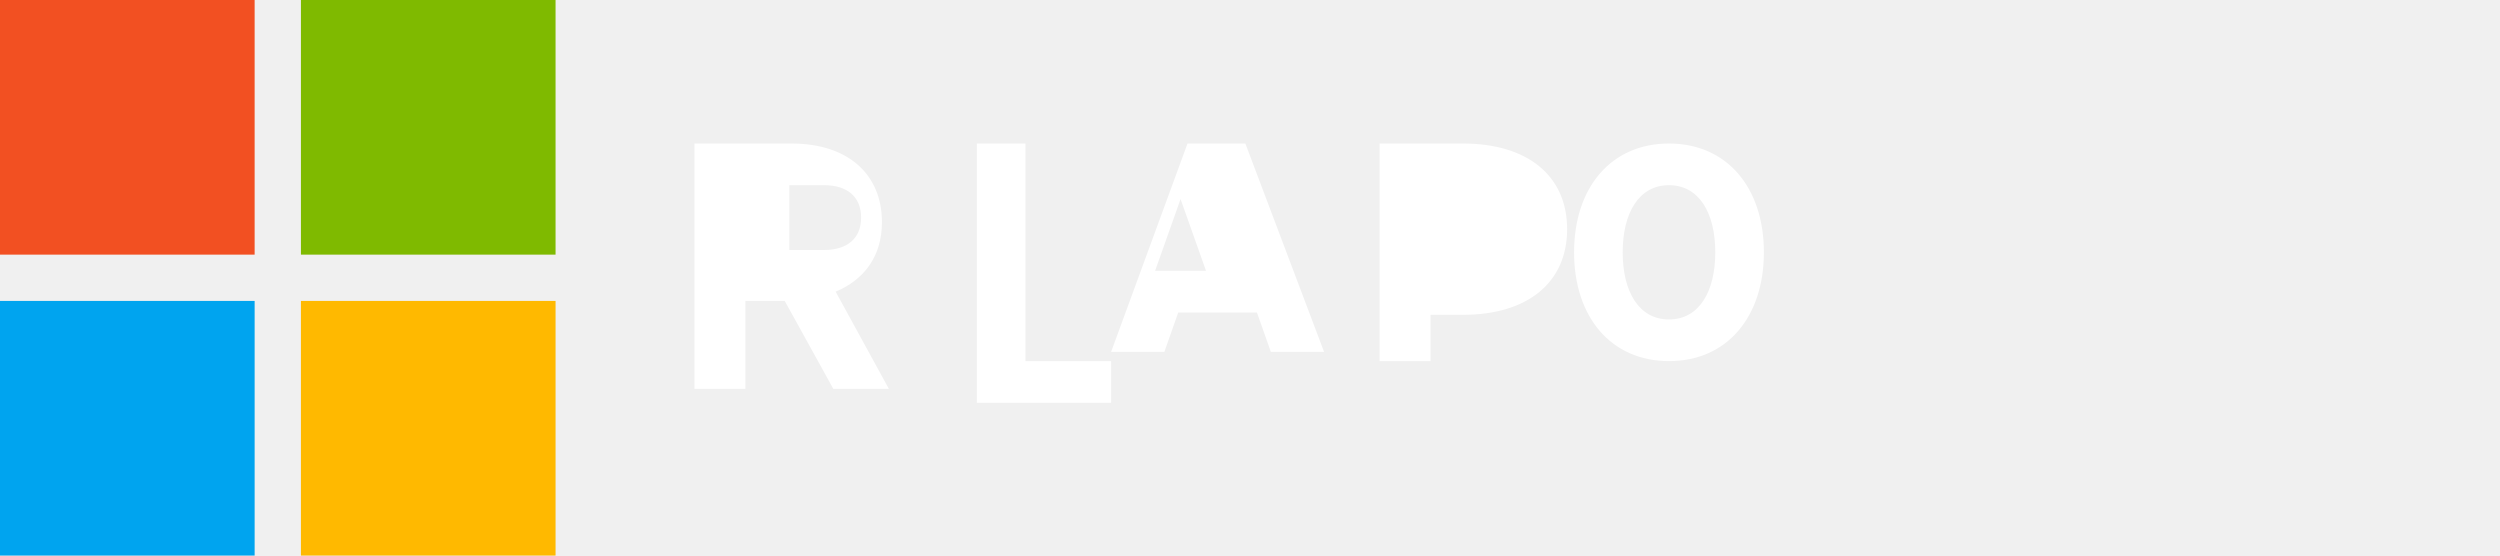
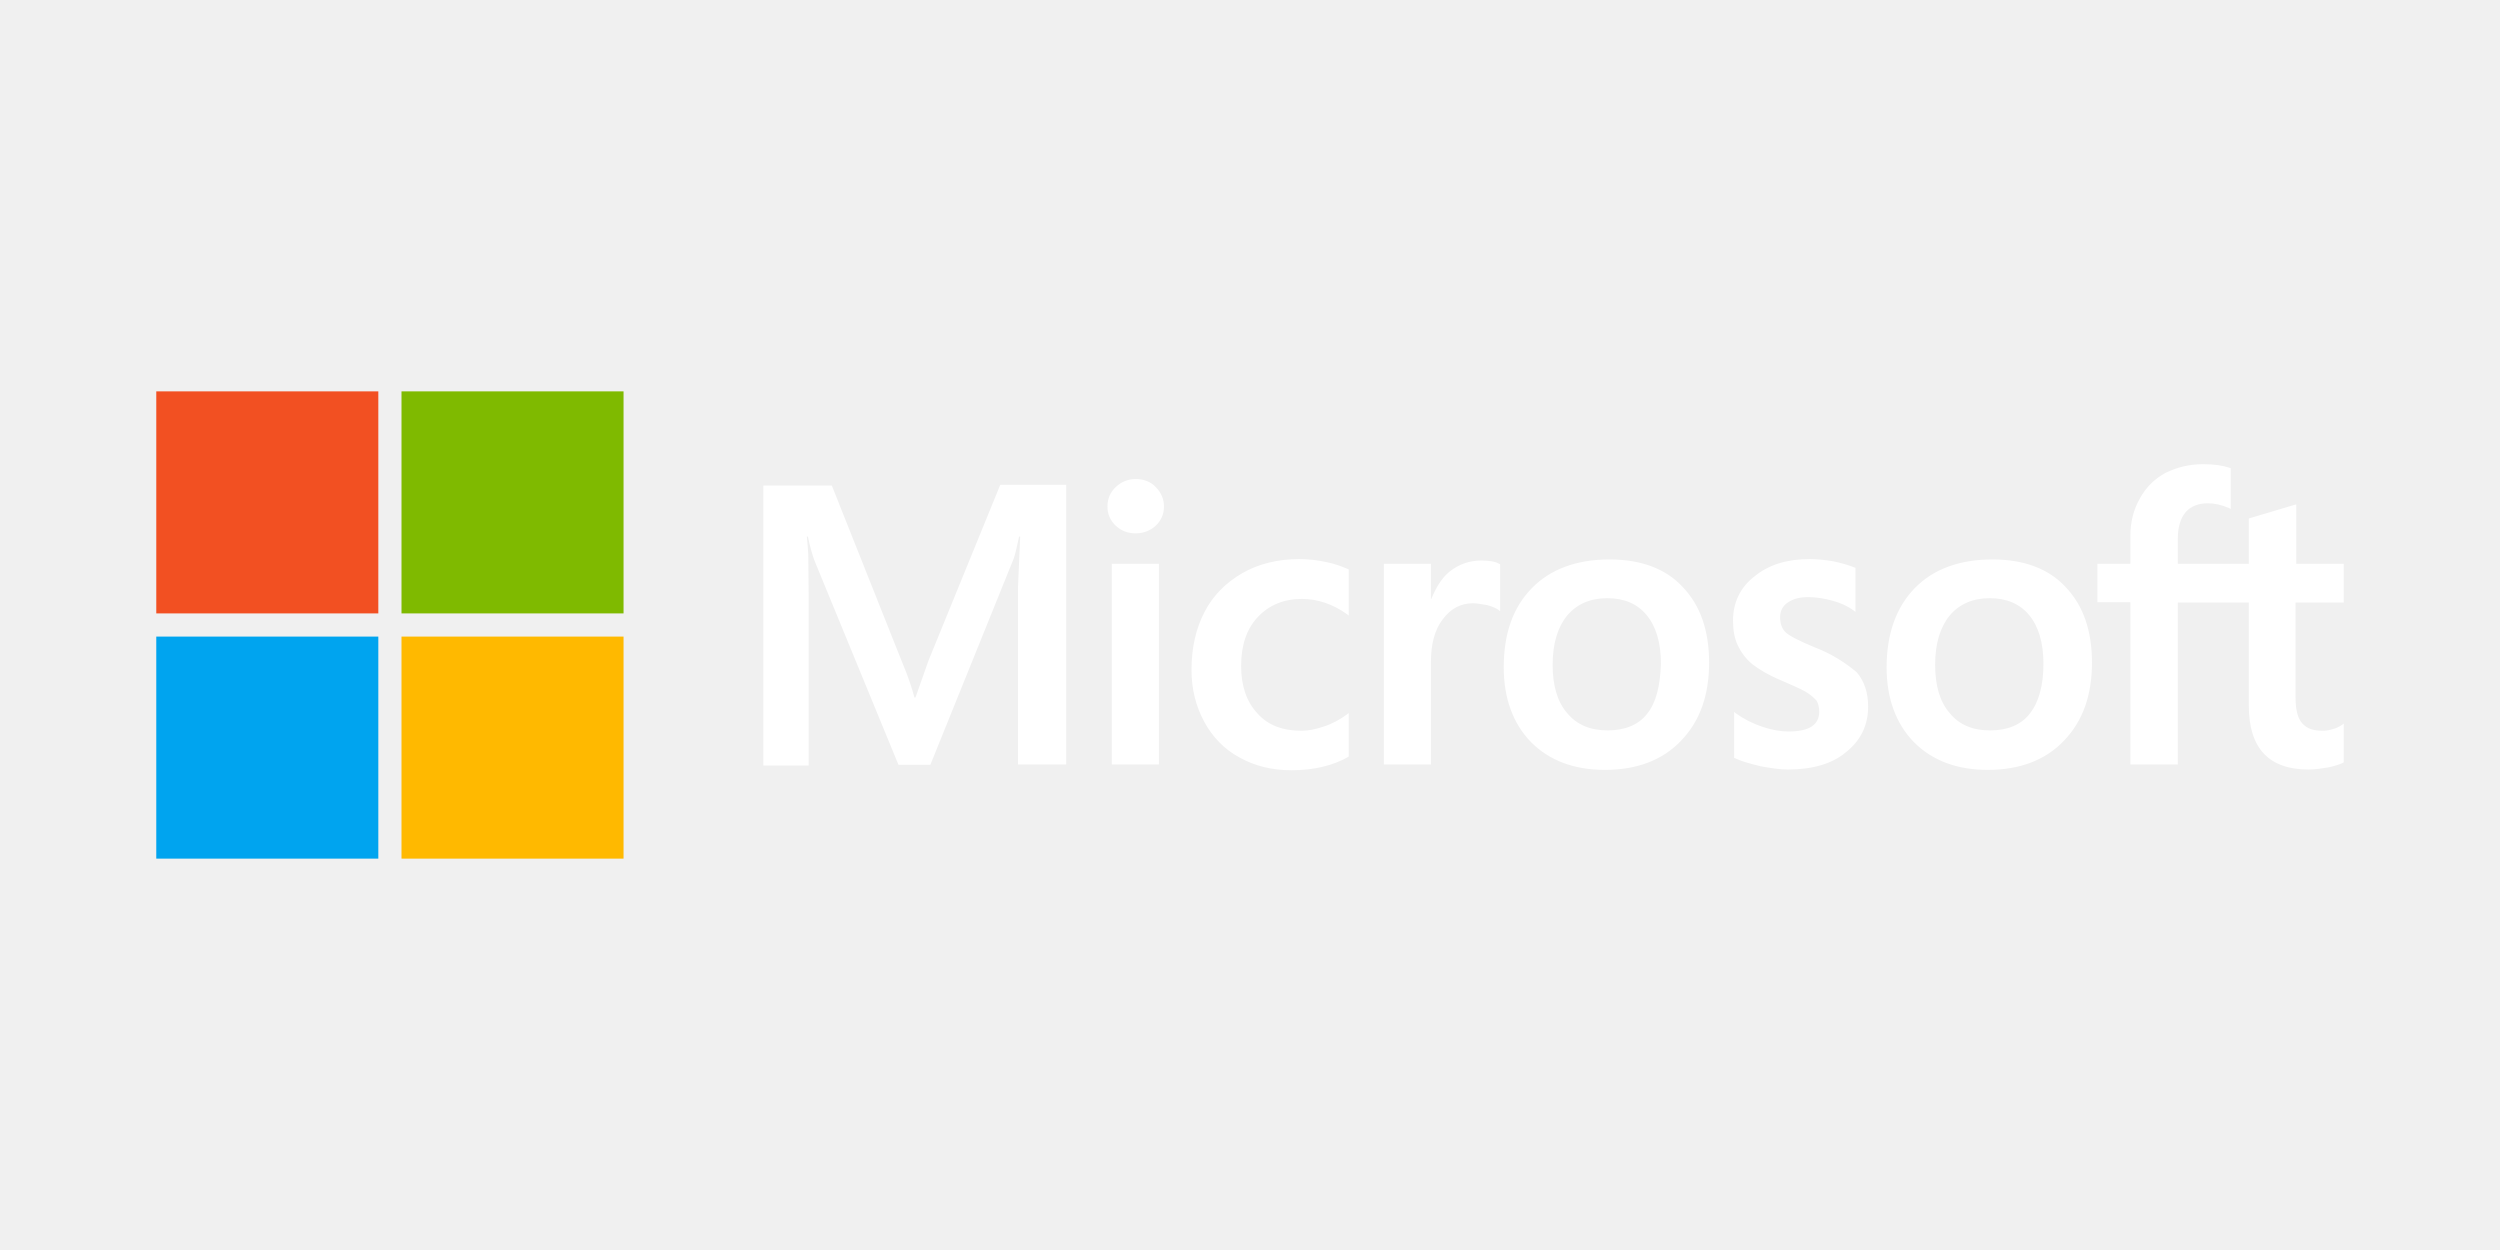
- <svg xmlns="http://www.w3.org/2000/svg" viewBox="0 0 108 24" role="img" aria-label="Microsoft">
-   <rect x="0" y="0" width="11" height="11" fill="#F25022" />
-   <rect x="13" y="0" width="11" height="11" fill="#7FBA00" />
-   <rect x="0" y="13" width="11" height="11" fill="#00A4EF" />
-   <rect x="13" y="13" width="11" height="11" fill="#FFB900" />
-   <path fill="#FFFFFF" d="M32 6.2h2.2c2.4 0 3.9 1.3 3.9 3.4 0 1.5-.8 2.5-2 3l2.3 4.2h-2.4l-2.1-3.8h-1.7v3.8H30V6.2Zm2.1 1.8v2.8h1.5c1 0 1.6-.5 1.6-1.4 0-.9-.6-1.4-1.6-1.4h-1.5Zm8.1-1.8h2.1v9.4h3.7v1.8H42.2V6.2Zm9.5 0h2.1l3.4 9h-2.3l-.6-1.7h-3.4l-.6 1.7h-2.3l3.3-9Zm.4 5.5-1.1-3.1-1.1 3.1h2.2Zm7.5-5.5h3.6c2.8 0 4.5 1.4 4.5 3.7 0 2.3-1.7 3.7-4.5 3.7h-1.4v2h-2.2V6.2Zm3.4 1.8c1.2 0 1.9.6 1.9 1.5s-.7 1.5-1.9 1.5h-1.2V8Zm9.1 7.6c-2.5 0-4.1-1.9-4.1-4.7 0-2.8 1.6-4.7 4.1-4.7s4.1 1.9 4.1 4.7c0 2.8-1.6 4.7-4.1 4.7Zm0-1.8c1.3 0 2-1.2 2-2.9s-.7-2.9-2-2.9-2 1.2-2 2.9.7 2.9 2 2.9Z" />
+ <svg xmlns="http://www.w3.org/2000/svg" viewBox="0 0 120 60" role="img" aria-label="Microsoft">
+   <g transform="matrix(.173865 0 0 .173865 7.501548 18.78565)">
+     <path d="M213.2 74.3l-3.6 10.2h-.3c-.6-2.3-1.7-5.8-3.5-10L186.5 26h-18.9v77.3h12.5V55.6L180 45c-.1-2.1-.3-3.7-.4-4.9h.3c.6 3 1.3 5.2 1.8 6.6l23.2 56.4h8.8l23-56.9c.5-1.3 1-3.9 1.5-6.1h.3l-.6 13.9v49h13.3V25.8H233zm50.6-26.7h13V103h-13zm6.6-23.4c-2.2 0-4 .8-5.5 2.2s-2.3 3.2-2.3 5.4a7.03 7.03 0 0 0 2.3 5.3c1.5 1.4 3.3 2.1 5.5 2.1s4.1-.8 5.5-2.1a7.03 7.03 0 0 0 2.3-5.3c0-2.1-.8-3.9-2.3-5.4-1.3-1.4-3.2-2.2-5.5-2.2m52.5 22.9c-2.4-.5-4.9-.8-7.3-.8-5.9 0-11.3 1.3-15.8 3.9s-8.1 6.2-10.4 10.7c-2.4 4.6-3.6 9.9-3.6 16 0 5.3 1.2 10 3.5 14.3 2.3 4.2 5.5 7.6 9.8 9.9 4.1 2.3 8.9 3.5 14.3 3.5 6.2 0 11.5-1.3 15.7-3.7l.1-.1v-12l-.5.4c-1.9 1.4-4.1 2.6-6.3 3.3-2.3.8-4.4 1.2-6.2 1.2-5.2 0-9.3-1.5-12.2-4.8-3-3.2-4.5-7.6-4.5-13.1 0-5.7 1.5-10.2 4.6-13.5s7.2-5 12.2-5c4.2 0 8.5 1.4 12.4 4.2l.5.4V49.2l-.1-.1c-1.7-.7-3.6-1.5-6.2-2m42.9-.4c-3.2 0-6.2 1-8.8 3.1-2.2 1.8-3.7 4.4-5 7.5h-.1v-9.7h-13V103h13V74.7c0-4.8 1-8.8 3.2-11.7 2.2-3 5-4.5 8.4-4.5 1.2 0 2.4.3 3.9.5 1.4.4 2.4.8 3.1 1.3l.5.4v-13l-.3-.1c-.9-.6-2.7-.9-4.9-.9m35.4-.3c-9.1 0-16.4 2.7-21.5 8-5.2 5.3-7.7 12.6-7.7 21.8 0 8.6 2.6 15.6 7.6 20.7 5 5 11.8 7.6 20.3 7.6 8.9 0 16-2.7 21.1-8.1 5.2-5.4 7.7-12.6 7.7-21.5 0-8.8-2.4-15.8-7.3-20.9-4.7-5.1-11.6-7.6-20.2-7.6M411.6 89c-2.4 3.1-6.2 4.6-10.9 4.6s-8.5-1.5-11.2-4.8c-2.7-3.1-4-7.6-4-13.3 0-5.9 1.4-10.4 4-13.6 2.7-3.2 6.4-4.8 11.1-4.8 4.6 0 8.2 1.5 10.8 4.6s4 7.6 4 13.5c-.2 6-1.3 10.7-3.8 13.8m46.1-18.4c-4.1-1.7-6.7-3-7.9-4.1-1-1-1.5-2.4-1.5-4.2 0-1.5.6-3 2.1-4s3.2-1.5 5.7-1.5c2.2 0 4.5.4 6.7 1s4.2 1.5 5.8 2.7l.5.4V48.7l-.3-.1c-1.5-.6-3.5-1.2-5.9-1.7-2.4-.4-4.6-.6-6.4-.6-6.2 0-11.3 1.5-15.3 4.8-4 3.1-5.9 7.3-5.9 12.2 0 2.6.4 4.9 1.3 6.8s2.2 3.7 4 5.2c1.8 1.4 4.4 3 8 4.5 3 1.3 5.3 2.3 6.7 3.1s2.3 1.7 3 2.4c.5.8.8 1.8.8 3.1 0 3.7-2.8 5.5-8.5 5.5-2.2 0-4.5-.4-7.2-1.3s-5.2-2.2-7.3-3.7l-.5-.4v12.7l.3.1c1.9.9 4.2 1.5 7 2.2 2.8.5 5.3.9 7.5.9 6.7 0 12.2-1.5 16.1-4.8 4-3.2 6.1-7.3 6.1-12.6 0-3.7-1-7-3.2-9.5-2.9-2.4-6.5-4.9-11.7-6.9m49.2-24.2c-9.1 0-16.4 2.7-21.5 8s-7.7 12.6-7.7 21.8c0 8.6 2.6 15.6 7.6 20.7 5 5 11.8 7.6 20.3 7.6 8.9 0 16-2.7 21.1-8.1 5.2-5.4 7.7-12.6 7.7-21.5 0-8.8-2.4-15.8-7.3-20.9-4.7-5.1-11.6-7.6-20.2-7.6M517.2 89c-2.4 3.1-6.2 4.6-10.9 4.6-4.8 0-8.5-1.5-11.2-4.8-2.7-3.1-4-7.6-4-13.3 0-5.9 1.4-10.4 4-13.6 2.7-3.2 6.4-4.8 11.1-4.8 4.5 0 8.2 1.5 10.8 4.6s4 7.6 4 13.5c0 6-1.3 10.7-3.8 13.8m86.7-30.7V47.6h-13.1V31.2l-.4.1L578 35l-.3.1v12.5h-19.6v-7c0-3.2.8-5.7 2.2-7.3s3.5-2.4 6.1-2.4c1.8 0 3.7.4 5.8 1.3l.5.3V21.2l-.3-.1c-1.8-.6-4.2-1-7.3-1-3.9 0-7.3.9-10.4 2.4-3.1 1.7-5.4 4-7.1 7.1-1.7 3-2.6 6.4-2.6 10.3v7.7h-9.1v10.6h9.1V103h13.1V58.3h19.6v28.5c0 11.7 5.5 17.6 16.5 17.6 1.8 0 3.7-.3 5.5-.6 1.9-.4 3.3-.9 4.1-1.3l.1-.1V91.7l-.5.4c-.8.5-1.5.9-2.7 1.2-1 .3-1.9.4-2.6.4-2.6 0-4.4-.6-5.7-2.1-1.2-1.4-1.8-3.7-1.8-7.1V58.3z" fill="#FFFFFF" />
+     <path d="M0 0h61.3v61.3H0z" fill="#f25022" />
+     <path d="M67.7 0H129v61.3H67.7z" fill="#7fba00" />
+     <path d="M0 67.7h61.3V129H0z" fill="#00a4ef" />
+     <path d="M67.7 67.7H129V129H67.7z" fill="#ffb900" />
+   </g>
</svg>
